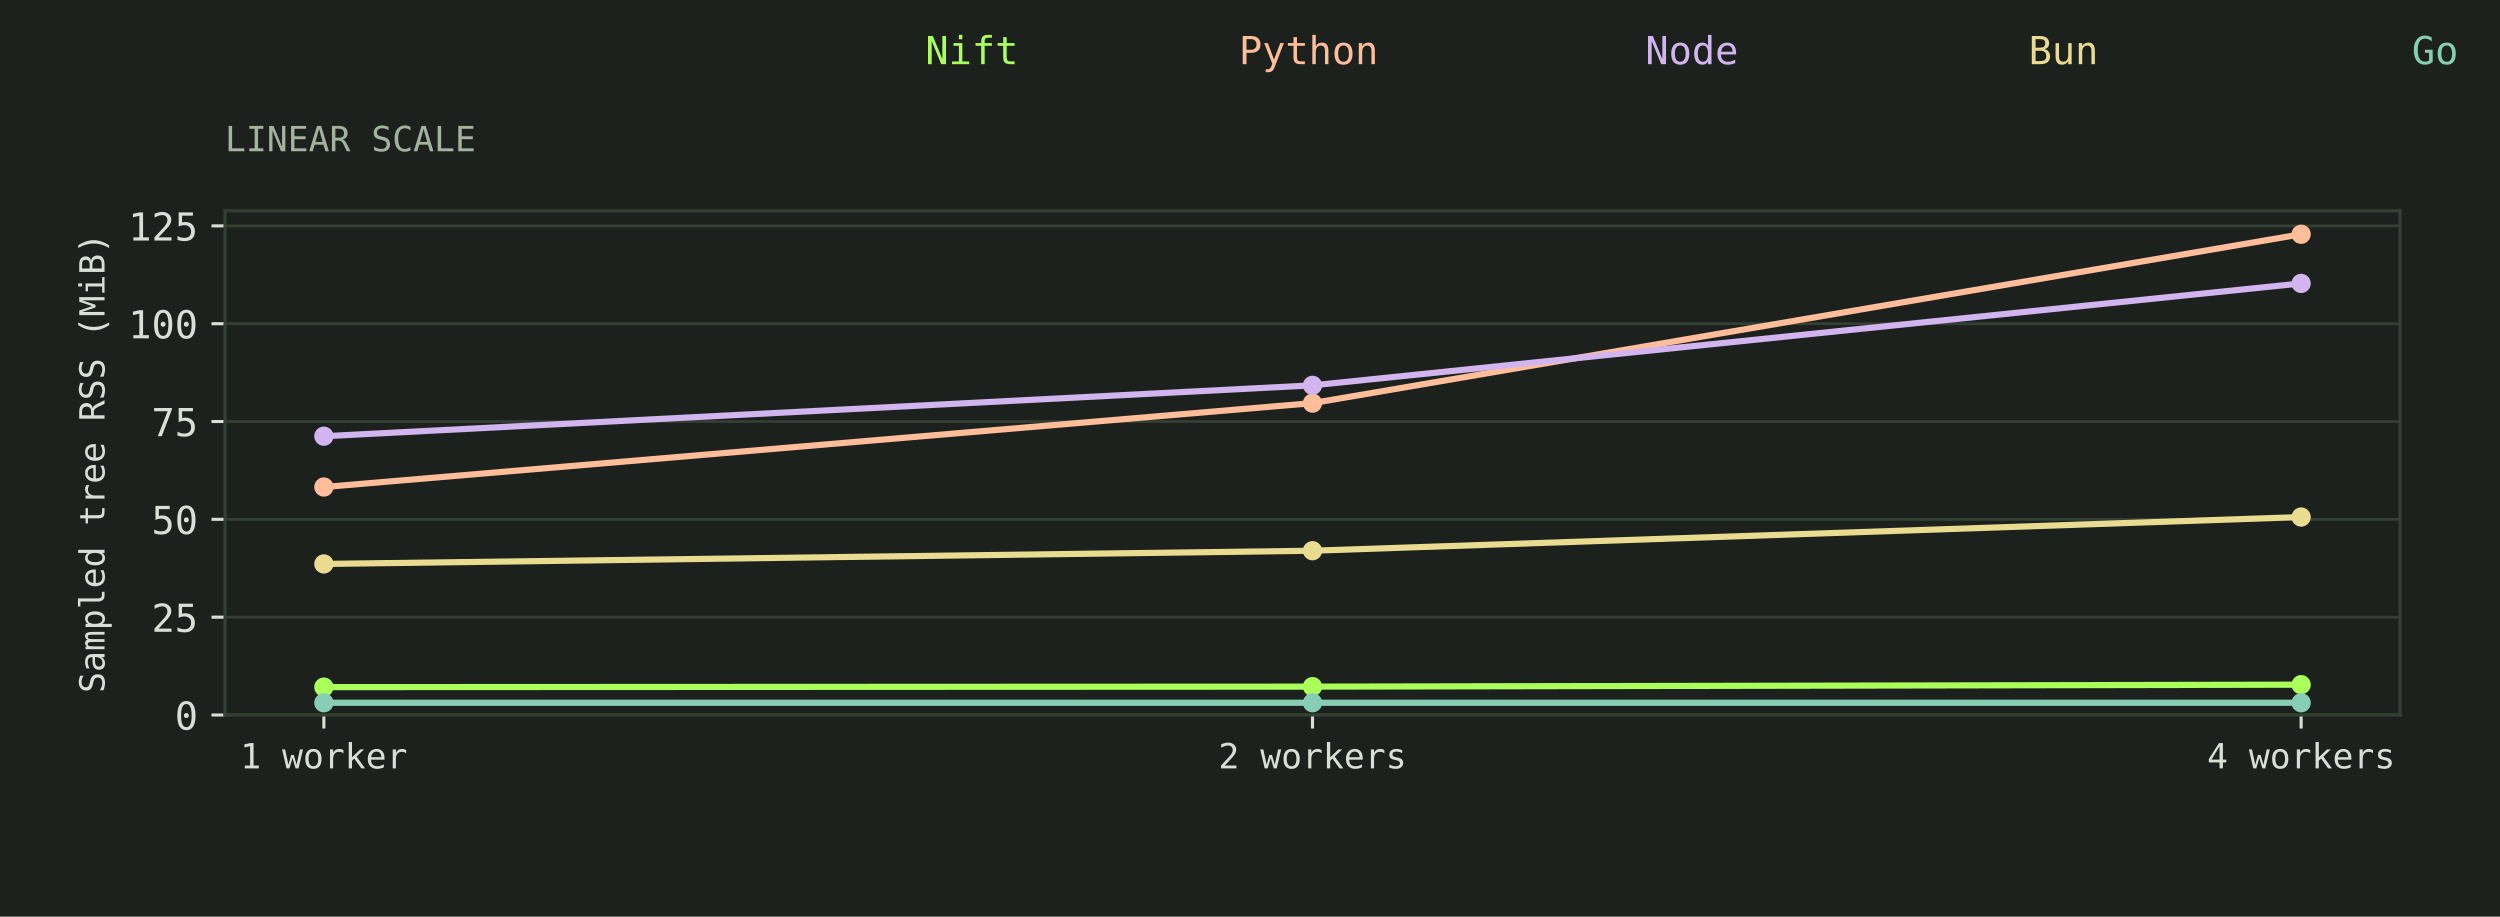
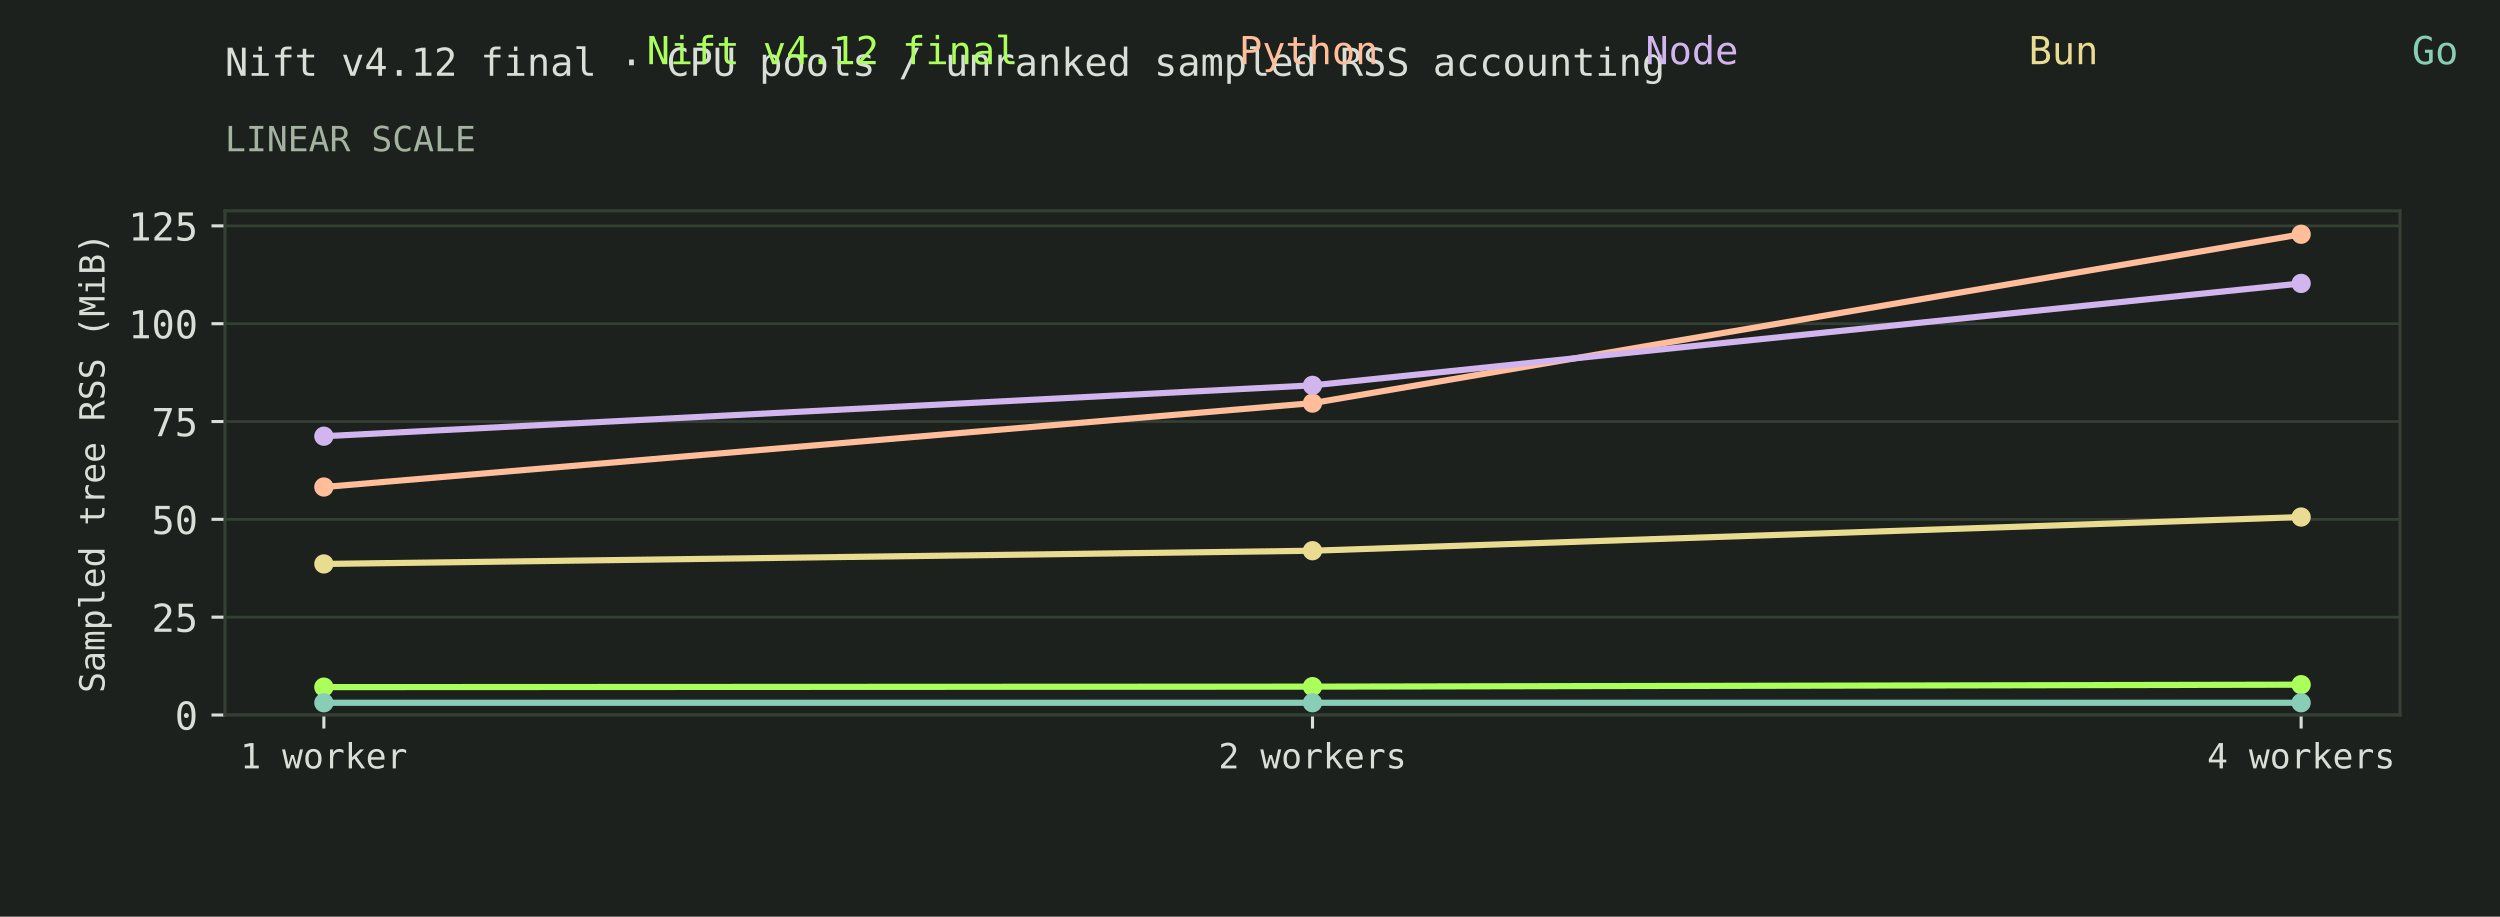
<svg xmlns="http://www.w3.org/2000/svg" xmlns:xlink="http://www.w3.org/1999/xlink" width="648pt" height="237.6pt" viewBox="0 0 648 237.6" version="1.1">
  <defs>
    <style type="text/css">*{stroke-linejoin: round; stroke-linecap: butt}</style>
    <style> .c0{fill: #1c211d} .c1{stroke: #d7dfd6; stroke-width: 0.8} .c2{fill: #d7dfd6; stroke: #d7dfd6; stroke-width: 0.8} .c3{font-size: 9px; font-family: 'DejaVu Sans Mono'; text-anchor: middle; fill: #d7dfd6} .c4{fill: none; stroke: #354034; stroke-width: 0.7; stroke-linecap: square} .c5{font-size: 10px; font-family: 'DejaVu Sans Mono'; text-anchor: end; fill: #d7dfd6} .c6{fill: #abff5b; stroke: #abff5b} .c7{fill: #ffbd9a; stroke: #ffbd9a} .c8{fill: #d2b4ef; stroke: #d2b4ef} .c9{fill: #e9dc91; stroke: #e9dc91} .c10{fill: #88cdb5; stroke: #88cdb5} .c11{fill: none; stroke: #354034; stroke-width: 0.8; stroke-linejoin: miter; stroke-linecap: square}</style>
  </defs>
  <g id="figure_1">
    <g id="patch_1">
      <path d="M 0 237.6  L 648 237.6  L 648 0  L 0 0  z " class="c0" />
    </g>
    <g id="axes_1">
      <g id="patch_2">
        <path d="M 58.32 185.328  L 622.08 185.328  L 622.08 54.648  L 58.32 54.648  z " class="c0" />
      </g>
      <g id="matplotlib.axis_1">
        <g id="xtick_1">
          <g id="line2d_1">
            <defs>
-               <path id="meb49c0b95c" d="M 0 0  L 0 3.5  " class="c1" />
+               <path id="m19d53266ea" d="M 0 0  L 0 3.5  " class="c1" />
            </defs>
            <g>
-               <use xlink:href="#meb49c0b95c" x="83.945" y="185.328" class="c2" />
+               <use xlink:href="#m19d53266ea" x="83.945" y="185.328" class="c2" />
            </g>
          </g>
          <g id="text_1">
            <text class="c3" x="83.945" y="199.167" transform="rotate(-0 83.945 199.167)">1 worker</text>
          </g>
        </g>
        <g id="xtick_2">
          <g id="line2d_2">
            <g>
-               <use xlink:href="#meb49c0b95c" x="340.2" y="185.328" class="c2" />
+               <use xlink:href="#m19d53266ea" x="340.2" y="185.328" class="c2" />
            </g>
          </g>
          <g id="text_2">
            <text class="c3" x="340.2" y="199.167" transform="rotate(-0 340.2 199.167)">2 workers</text>
          </g>
        </g>
        <g id="xtick_3">
          <g id="line2d_3">
            <g>
-               <use xlink:href="#meb49c0b95c" x="596.455" y="185.328" class="c2" />
+               <use xlink:href="#m19d53266ea" x="596.455" y="185.328" class="c2" />
            </g>
          </g>
          <g id="text_3">
            <text class="c3" x="596.455" y="199.167" transform="rotate(-0 596.455 199.167)">4 workers</text>
          </g>
        </g>
      </g>
      <g id="matplotlib.axis_2">
        <g id="ytick_1">
          <g id="line2d_4">
-             <path d="M 58.32 185.328  L 622.08 185.328  " clip-path="url(#p8eedefa2bb)" class="c4" />
+             <path d="M 58.32 185.328  L 622.08 185.328  " clip-path="url(#pc11fc28471)" class="c4" />
          </g>
          <g id="line2d_5">
            <defs>
-               <path id="m131011f9a1" d="M 0 0  L -3.5 0  " class="c1" />
+               <path id="m4b478d1d67" d="M 0 0  L -3.5 0  " class="c1" />
            </defs>
            <g>
-               <use xlink:href="#m131011f9a1" x="58.32" y="185.328" class="c2" />
+               <use xlink:href="#m4b478d1d67" x="58.32" y="185.328" class="c2" />
            </g>
          </g>
          <g id="text_4">
            <text class="c5" x="51.32" y="189.127" transform="rotate(-0 51.32 189.127)">0</text>
          </g>
        </g>
        <g id="ytick_2">
          <g id="line2d_6">
-             <path d="M 58.32 159.972  L 622.08 159.972  " clip-path="url(#p8eedefa2bb)" class="c4" />
+             <path d="M 58.32 159.972  L 622.08 159.972  " clip-path="url(#pc11fc28471)" class="c4" />
          </g>
          <g id="line2d_7">
            <g>
-               <use xlink:href="#m131011f9a1" x="58.32" y="159.972" class="c2" />
+               <use xlink:href="#m4b478d1d67" x="58.32" y="159.972" class="c2" />
            </g>
          </g>
          <g id="text_5">
            <text class="c5" x="51.32" y="163.771" transform="rotate(-0 51.32 163.771)">25</text>
          </g>
        </g>
        <g id="ytick_3">
          <g id="line2d_8">
-             <path d="M 58.32 134.616  L 622.08 134.616  " clip-path="url(#p8eedefa2bb)" class="c4" />
+             <path d="M 58.32 134.616  L 622.08 134.616  " clip-path="url(#pc11fc28471)" class="c4" />
          </g>
          <g id="line2d_9">
            <g>
-               <use xlink:href="#m131011f9a1" x="58.32" y="134.616" class="c2" />
+               <use xlink:href="#m4b478d1d67" x="58.32" y="134.616" class="c2" />
            </g>
          </g>
          <g id="text_6">
            <text class="c5" x="51.32" y="138.415" transform="rotate(-0 51.32 138.415)">50</text>
          </g>
        </g>
        <g id="ytick_4">
          <g id="line2d_10">
-             <path d="M 58.32 109.261  L 622.08 109.261  " clip-path="url(#p8eedefa2bb)" class="c4" />
+             <path d="M 58.32 109.261  L 622.08 109.261  " clip-path="url(#pc11fc28471)" class="c4" />
          </g>
          <g id="line2d_11">
            <g>
-               <use xlink:href="#m131011f9a1" x="58.32" y="109.261" class="c2" />
+               <use xlink:href="#m4b478d1d67" x="58.32" y="109.261" class="c2" />
            </g>
          </g>
          <g id="text_7">
            <text class="c5" x="51.32" y="113.059" transform="rotate(-0 51.32 113.059)">75</text>
          </g>
        </g>
        <g id="ytick_5">
          <g id="line2d_12">
-             <path d="M 58.32 83.905  L 622.08 83.905  " clip-path="url(#p8eedefa2bb)" class="c4" />
+             <path d="M 58.32 83.905  L 622.08 83.905  " clip-path="url(#pc11fc28471)" class="c4" />
          </g>
          <g id="line2d_13">
            <g>
-               <use xlink:href="#m131011f9a1" x="58.32" y="83.905" class="c2" />
+               <use xlink:href="#m4b478d1d67" x="58.32" y="83.905" class="c2" />
            </g>
          </g>
          <g id="text_8">
            <text class="c5" x="51.32" y="87.703" transform="rotate(-0 51.32 87.703)">100</text>
          </g>
        </g>
        <g id="ytick_6">
          <g id="line2d_14">
-             <path d="M 58.32 58.549  L 622.08 58.549  " clip-path="url(#p8eedefa2bb)" class="c4" />
+             <path d="M 58.32 58.549  L 622.08 58.549  " clip-path="url(#pc11fc28471)" class="c4" />
          </g>
          <g id="line2d_15">
            <g>
-               <use xlink:href="#m131011f9a1" x="58.32" y="58.549" class="c2" />
+               <use xlink:href="#m4b478d1d67" x="58.32" y="58.549" class="c2" />
            </g>
          </g>
          <g id="text_9">
            <text class="c5" x="51.32" y="62.348" transform="rotate(-0 51.32 62.348)">125</text>
          </g>
        </g>
        <g id="text_10">
          <text class="c3" x="27.097" y="119.988" transform="rotate(-90 27.097 119.988)">Sampled tree RSS (MiB)</text>
        </g>
      </g>
      <g id="line2d_16">
-         <path d="M 83.945 178.102  L 340.2 177.975  L 596.455 177.468  " clip-path="url(#p8eedefa2bb)" style="fill: none; stroke: #abff5b; stroke-width: 1.6; stroke-linecap: square" />
-         <defs>
-           <path id="m61e878b024" d="M 0 2  C 0.53 2 1.039 1.789 1.414 1.414  C 1.789 1.039 2 0.53 2 0  C 2 -0.53 1.789 -1.039 1.414 -1.414  C 1.039 -1.789 0.53 -2 0 -2  C -0.53 -2 -1.039 -1.789 -1.414 -1.414  C -1.789 -1.039 -2 -0.53 -2 0  C -2 0.53 -1.789 1.039 -1.414 1.414  C -1.039 1.789 -0.53 2 0 2  z " style="stroke: #abff5b" />
-         </defs>
-         <g clip-path="url(#p8eedefa2bb)">
-           <use xlink:href="#m61e878b024" x="83.945" y="178.102" class="c6" />
-           <use xlink:href="#m61e878b024" x="340.2" y="177.975" class="c6" />
-           <use xlink:href="#m61e878b024" x="596.455" y="177.468" class="c6" />
+         <path d="M 83.945 178.102  L 340.2 177.975  L 596.455 177.468  " clip-path="url(#pc11fc28471)" style="fill: none; stroke: #abff5b; stroke-width: 1.6; stroke-linecap: square" />
+         <defs>
+           <path id="m16f6406117" d="M 0 2  C 0.53 2 1.039 1.789 1.414 1.414  C 1.789 1.039 2 0.53 2 0  C 2 -0.53 1.789 -1.039 1.414 -1.414  C 1.039 -1.789 0.53 -2 0 -2  C -0.53 -2 -1.039 -1.789 -1.414 -1.414  C -1.789 -1.039 -2 -0.53 -2 0  C -2 0.53 -1.789 1.039 -1.414 1.414  C -1.039 1.789 -0.53 2 0 2  z " style="stroke: #abff5b" />
+         </defs>
+         <g clip-path="url(#pc11fc28471)">
+           <use xlink:href="#m16f6406117" x="83.945" y="178.102" class="c6" />
+           <use xlink:href="#m16f6406117" x="340.2" y="177.975" class="c6" />
+           <use xlink:href="#m16f6406117" x="596.455" y="177.468" class="c6" />
        </g>
      </g>
      <g id="line2d_17">
-         <path d="M 83.945 126.233  L 340.2 104.483  L 596.455 60.72  " clip-path="url(#p8eedefa2bb)" style="fill: none; stroke: #ffbd9a; stroke-width: 1.6; stroke-linecap: square" />
-         <defs>
-           <path id="m7f0fc4f7d1" d="M 0 2  C 0.53 2 1.039 1.789 1.414 1.414  C 1.789 1.039 2 0.53 2 0  C 2 -0.53 1.789 -1.039 1.414 -1.414  C 1.039 -1.789 0.53 -2 0 -2  C -0.53 -2 -1.039 -1.789 -1.414 -1.414  C -1.789 -1.039 -2 -0.53 -2 0  C -2 0.53 -1.789 1.039 -1.414 1.414  C -1.039 1.789 -0.53 2 0 2  z " style="stroke: #ffbd9a" />
-         </defs>
-         <g clip-path="url(#p8eedefa2bb)">
-           <use xlink:href="#m7f0fc4f7d1" x="83.945" y="126.233" class="c7" />
-           <use xlink:href="#m7f0fc4f7d1" x="340.2" y="104.483" class="c7" />
-           <use xlink:href="#m7f0fc4f7d1" x="596.455" y="60.72" class="c7" />
+         <path d="M 83.945 126.233  L 340.2 104.483  L 596.455 60.72  " clip-path="url(#pc11fc28471)" style="fill: none; stroke: #ffbd9a; stroke-width: 1.6; stroke-linecap: square" />
+         <defs>
+           <path id="m41bd227d6d" d="M 0 2  C 0.53 2 1.039 1.789 1.414 1.414  C 1.789 1.039 2 0.53 2 0  C 2 -0.53 1.789 -1.039 1.414 -1.414  C 1.039 -1.789 0.53 -2 0 -2  C -0.53 -2 -1.039 -1.789 -1.414 -1.414  C -1.789 -1.039 -2 -0.53 -2 0  C -2 0.53 -1.789 1.039 -1.414 1.414  C -1.039 1.789 -0.53 2 0 2  z " style="stroke: #ffbd9a" />
+         </defs>
+         <g clip-path="url(#pc11fc28471)">
+           <use xlink:href="#m41bd227d6d" x="83.945" y="126.233" class="c7" />
+           <use xlink:href="#m41bd227d6d" x="340.2" y="104.483" class="c7" />
+           <use xlink:href="#m41bd227d6d" x="596.455" y="60.72" class="c7" />
        </g>
      </g>
      <g id="line2d_18">
-         <path d="M 83.945 113.064  L 340.2 99.879  L 596.455 73.461  " clip-path="url(#p8eedefa2bb)" style="fill: none; stroke: #d2b4ef; stroke-width: 1.6; stroke-linecap: square" />
-         <defs>
-           <path id="m71117cc5d6" d="M 0 2  C 0.53 2 1.039 1.789 1.414 1.414  C 1.789 1.039 2 0.53 2 0  C 2 -0.53 1.789 -1.039 1.414 -1.414  C 1.039 -1.789 0.53 -2 0 -2  C -0.53 -2 -1.039 -1.789 -1.414 -1.414  C -1.789 -1.039 -2 -0.53 -2 0  C -2 0.53 -1.789 1.039 -1.414 1.414  C -1.039 1.789 -0.53 2 0 2  z " style="stroke: #d2b4ef" />
-         </defs>
-         <g clip-path="url(#p8eedefa2bb)">
-           <use xlink:href="#m71117cc5d6" x="83.945" y="113.064" class="c8" />
-           <use xlink:href="#m71117cc5d6" x="340.2" y="99.879" class="c8" />
-           <use xlink:href="#m71117cc5d6" x="596.455" y="73.461" class="c8" />
+         <path d="M 83.945 113.064  L 340.2 99.879  L 596.455 73.461  " clip-path="url(#pc11fc28471)" style="fill: none; stroke: #d2b4ef; stroke-width: 1.6; stroke-linecap: square" />
+         <defs>
+           <path id="mb7b8af0bd3" d="M 0 2  C 0.53 2 1.039 1.789 1.414 1.414  C 1.789 1.039 2 0.53 2 0  C 2 -0.53 1.789 -1.039 1.414 -1.414  C 1.039 -1.789 0.53 -2 0 -2  C -0.53 -2 -1.039 -1.789 -1.414 -1.414  C -1.789 -1.039 -2 -0.53 -2 0  C -2 0.53 -1.789 1.039 -1.414 1.414  C -1.039 1.789 -0.53 2 0 2  z " style="stroke: #d2b4ef" />
+         </defs>
+         <g clip-path="url(#pc11fc28471)">
+           <use xlink:href="#mb7b8af0bd3" x="83.945" y="113.064" class="c8" />
+           <use xlink:href="#mb7b8af0bd3" x="340.2" y="99.879" class="c8" />
+           <use xlink:href="#mb7b8af0bd3" x="596.455" y="73.461" class="c8" />
        </g>
      </g>
      <g id="line2d_19">
-         <path d="M 83.945 146.173  L 340.2 142.746  L 596.455 134.018  " clip-path="url(#p8eedefa2bb)" style="fill: none; stroke: #e9dc91; stroke-width: 1.6; stroke-linecap: square" />
-         <defs>
-           <path id="m2263ea23d6" d="M 0 2  C 0.53 2 1.039 1.789 1.414 1.414  C 1.789 1.039 2 0.53 2 0  C 2 -0.53 1.789 -1.039 1.414 -1.414  C 1.039 -1.789 0.53 -2 0 -2  C -0.53 -2 -1.039 -1.789 -1.414 -1.414  C -1.789 -1.039 -2 -0.53 -2 0  C -2 0.53 -1.789 1.039 -1.414 1.414  C -1.039 1.789 -0.53 2 0 2  z " style="stroke: #e9dc91" />
-         </defs>
-         <g clip-path="url(#p8eedefa2bb)">
-           <use xlink:href="#m2263ea23d6" x="83.945" y="146.173" class="c9" />
-           <use xlink:href="#m2263ea23d6" x="340.2" y="142.746" class="c9" />
-           <use xlink:href="#m2263ea23d6" x="596.455" y="134.018" class="c9" />
+         <path d="M 83.945 146.173  L 340.2 142.746  L 596.455 134.018  " clip-path="url(#pc11fc28471)" style="fill: none; stroke: #e9dc91; stroke-width: 1.6; stroke-linecap: square" />
+         <defs>
+           <path id="m4e137c43d8" d="M 0 2  C 0.53 2 1.039 1.789 1.414 1.414  C 1.789 1.039 2 0.53 2 0  C 2 -0.53 1.789 -1.039 1.414 -1.414  C 1.039 -1.789 0.53 -2 0 -2  C -0.53 -2 -1.039 -1.789 -1.414 -1.414  C -1.789 -1.039 -2 -0.53 -2 0  C -2 0.53 -1.789 1.039 -1.414 1.414  C -1.039 1.789 -0.53 2 0 2  z " style="stroke: #e9dc91" />
+         </defs>
+         <g clip-path="url(#pc11fc28471)">
+           <use xlink:href="#m4e137c43d8" x="83.945" y="146.173" class="c9" />
+           <use xlink:href="#m4e137c43d8" x="340.2" y="142.746" class="c9" />
+           <use xlink:href="#m4e137c43d8" x="596.455" y="134.018" class="c9" />
        </g>
      </g>
      <g id="line2d_20">
-         <path d="M 83.945 182.159  L 340.2 182.159  L 596.455 182.159  " clip-path="url(#p8eedefa2bb)" style="fill: none; stroke: #88cdb5; stroke-width: 1.6; stroke-linecap: square" />
-         <defs>
-           <path id="m153a816141" d="M 0 2  C 0.53 2 1.039 1.789 1.414 1.414  C 1.789 1.039 2 0.53 2 0  C 2 -0.53 1.789 -1.039 1.414 -1.414  C 1.039 -1.789 0.53 -2 0 -2  C -0.53 -2 -1.039 -1.789 -1.414 -1.414  C -1.789 -1.039 -2 -0.53 -2 0  C -2 0.53 -1.789 1.039 -1.414 1.414  C -1.039 1.789 -0.53 2 0 2  z " style="stroke: #88cdb5" />
-         </defs>
-         <g clip-path="url(#p8eedefa2bb)">
-           <use xlink:href="#m153a816141" x="83.945" y="182.159" class="c10" />
-           <use xlink:href="#m153a816141" x="340.2" y="182.159" class="c10" />
-           <use xlink:href="#m153a816141" x="596.455" y="182.159" class="c10" />
+         <path d="M 83.945 182.159  L 340.2 182.159  L 596.455 182.159  " clip-path="url(#pc11fc28471)" style="fill: none; stroke: #88cdb5; stroke-width: 1.6; stroke-linecap: square" />
+         <defs>
+           <path id="ma657276924" d="M 0 2  C 0.53 2 1.039 1.789 1.414 1.414  C 1.789 1.039 2 0.53 2 0  C 2 -0.53 1.789 -1.039 1.414 -1.414  C 1.039 -1.789 0.53 -2 0 -2  C -0.53 -2 -1.039 -1.789 -1.414 -1.414  C -1.789 -1.039 -2 -0.53 -2 0  C -2 0.53 -1.789 1.039 -1.414 1.414  C -1.039 1.789 -0.53 2 0 2  z " style="stroke: #88cdb5" />
+         </defs>
+         <g clip-path="url(#pc11fc28471)">
+           <use xlink:href="#ma657276924" x="83.945" y="182.159" class="c10" />
+           <use xlink:href="#ma657276924" x="340.2" y="182.159" class="c10" />
+           <use xlink:href="#ma657276924" x="596.455" y="182.159" class="c10" />
        </g>
      </g>
      <g id="patch_3">
        <path d="M 58.32 185.328  L 58.32 54.648  " class="c11" />
      </g>
      <g id="patch_4">
        <path d="M 622.08 185.328  L 622.08 54.648  " class="c11" />
      </g>
      <g id="patch_5">
        <path d="M 58.32 185.328  L 622.08 185.328  " class="c11" />
      </g>
      <g id="patch_6">
        <path d="M 58.32 54.648  L 622.08 54.648  " class="c11" />
      </g>
-     </g>
-     <g id="text_11">
-       <text style="font-size: 10px; font-family: 'DejaVu Sans Mono'; text-anchor: end; fill: #abff5b" x="263.952" y="16.632" transform="rotate(-0 263.952 16.632)">Nift</text>
+       <g id="text_11">
+         <text style="font-size: 10px; font-family: 'DejaVu Sans Mono'; text-anchor: start; fill: #d7dfd6" x="58.32" y="19.648" transform="rotate(-0 58.32 19.648)">Nift v4.12 final · CPU pools / unranked sampled RSS accounting</text>
+       </g>
    </g>
    <g id="text_12">
+       <text style="font-size: 10px; font-family: 'DejaVu Sans Mono'; text-anchor: end; fill: #abff5b" x="263.952" y="16.632" transform="rotate(-0 263.952 16.632)">Nift v4.12 final</text>
+     </g>
+     <g id="text_13">
      <text style="font-size: 10px; font-family: 'DejaVu Sans Mono'; text-anchor: end; fill: #ffbd9a" x="357.264" y="16.632" transform="rotate(-0 357.264 16.632)">Python</text>
    </g>
-     <g id="text_13">
+     <g id="text_14">
      <text style="font-size: 10px; font-family: 'DejaVu Sans Mono'; text-anchor: end; fill: #d2b4ef" x="450.576" y="16.632" transform="rotate(-0 450.576 16.632)">Node</text>
    </g>
-     <g id="text_14">
+     <g id="text_15">
      <text style="font-size: 10px; font-family: 'DejaVu Sans Mono'; text-anchor: end; fill: #e9dc91" x="543.888" y="16.632" transform="rotate(-0 543.888 16.632)">Bun</text>
    </g>
-     <g id="text_15">
+     <g id="text_16">
      <text style="font-size: 10px; font-family: 'DejaVu Sans Mono'; text-anchor: end; fill: #88cdb5" x="637.2" y="16.632" transform="rotate(-0 637.2 16.632)">Go</text>
    </g>
-     <g id="text_16">
+     <g id="text_17">
      <text style="font-size: 9px; font-family: 'DejaVu Sans Mono'; text-anchor: start; fill: #a3b3a0" x="58.32" y="39.204" transform="rotate(-0 58.32 39.204)">LINEAR SCALE</text>
    </g>
  </g>
  <defs>
-     <clipPath id="p8eedefa2bb">
+     <clipPath id="pc11fc28471">
      <rect x="58.32" y="54.648" width="563.76" height="130.68" />
    </clipPath>
  </defs>
</svg>
